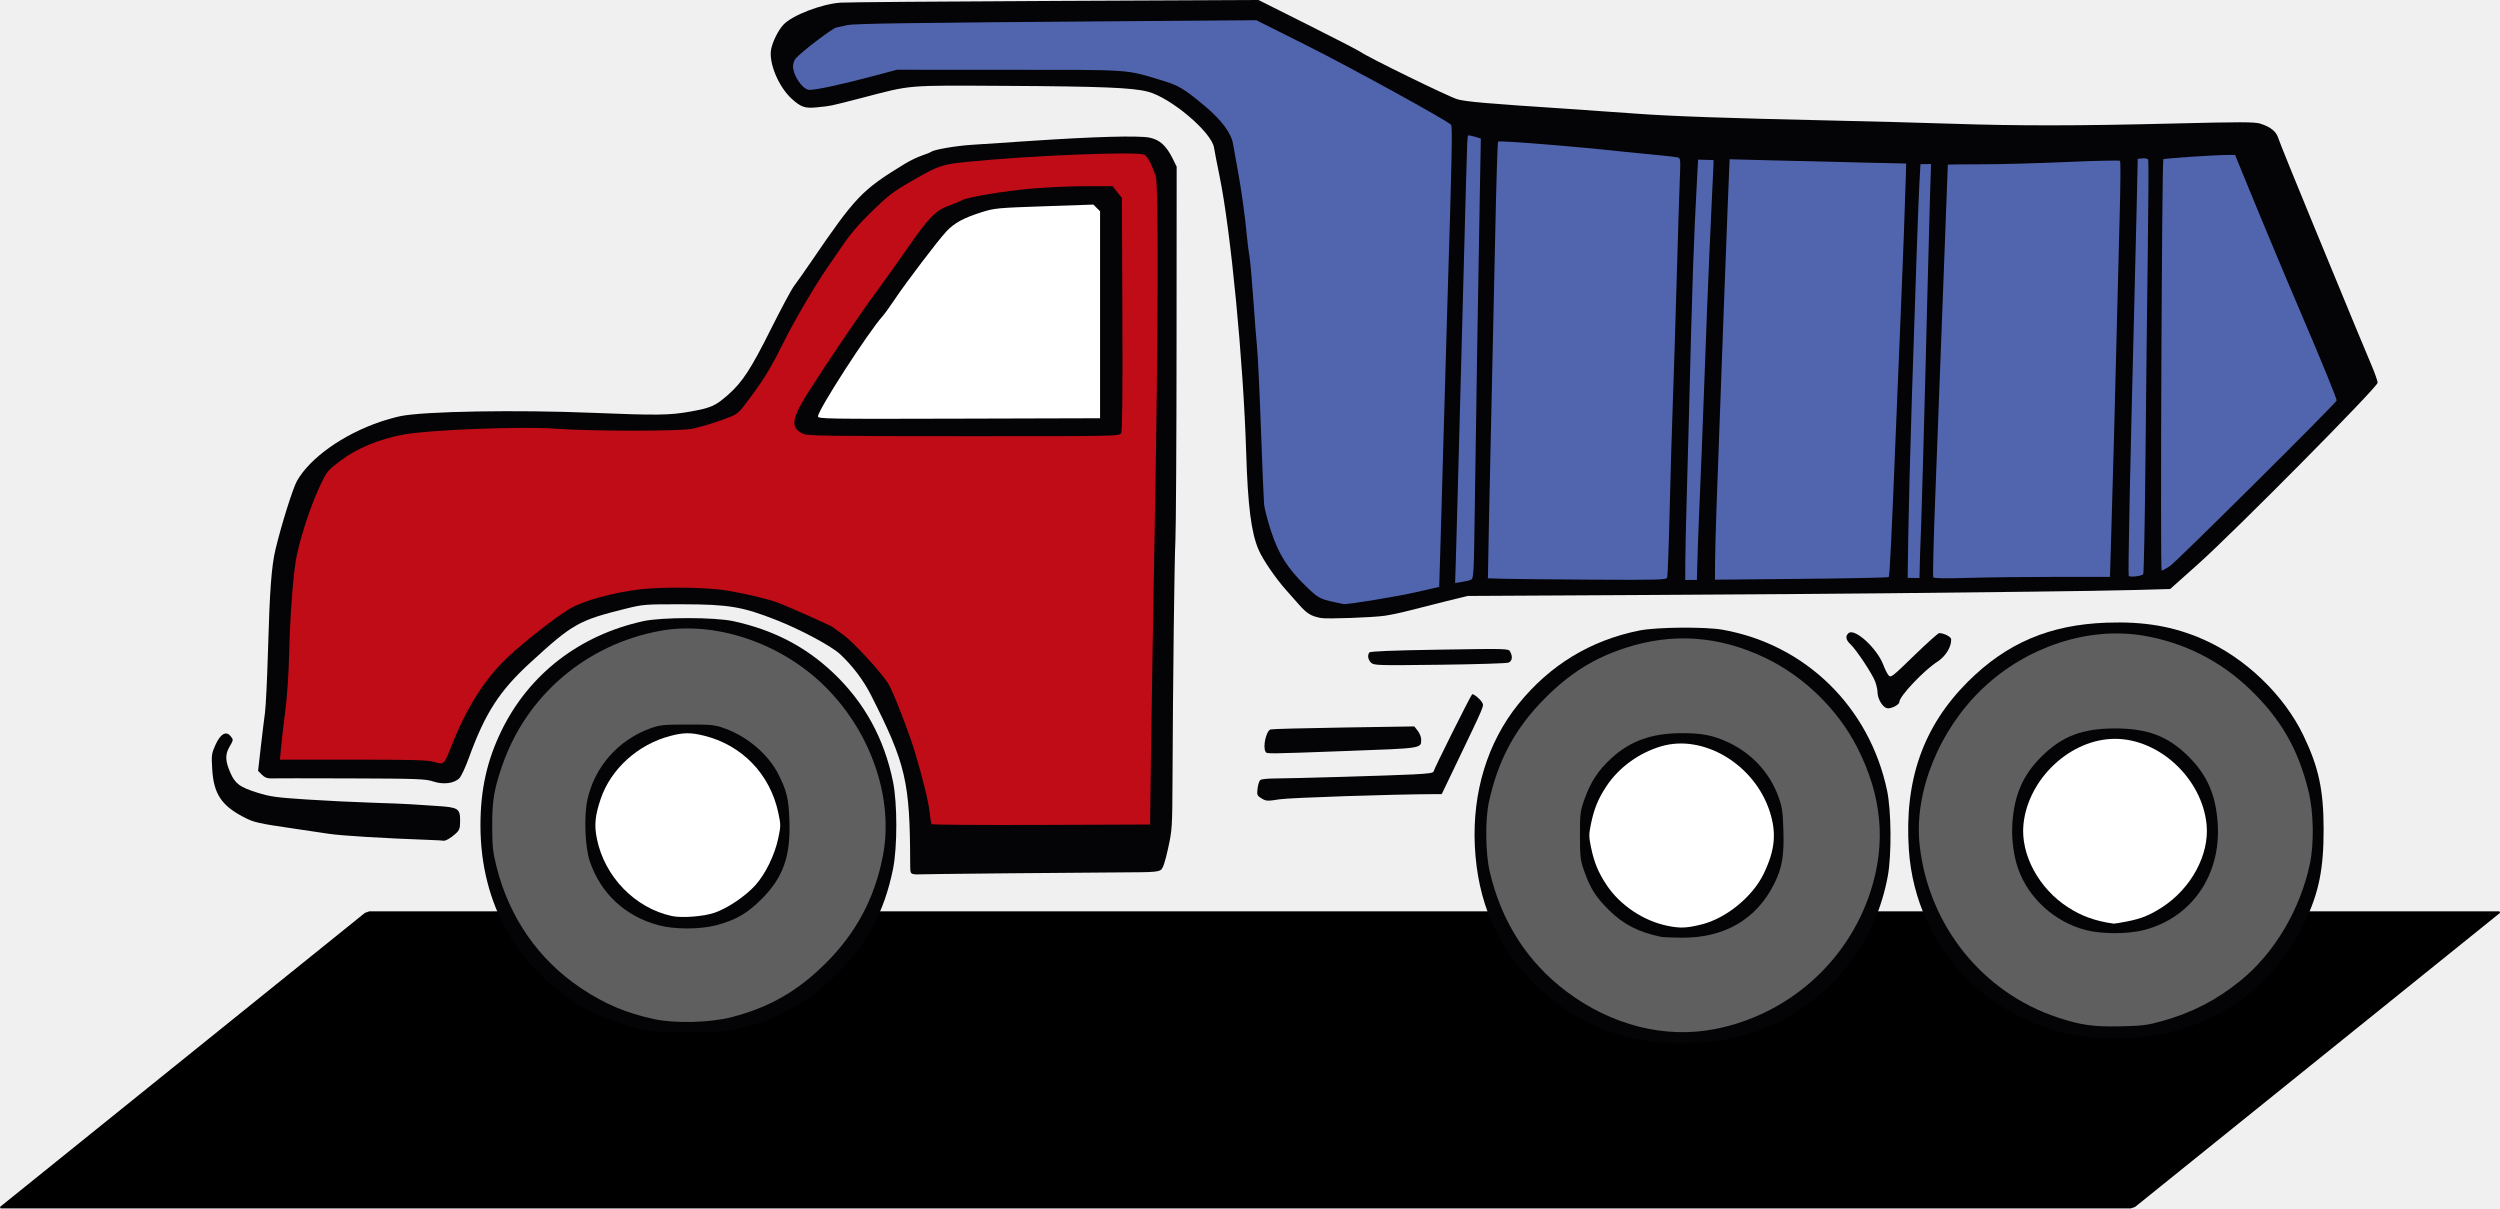
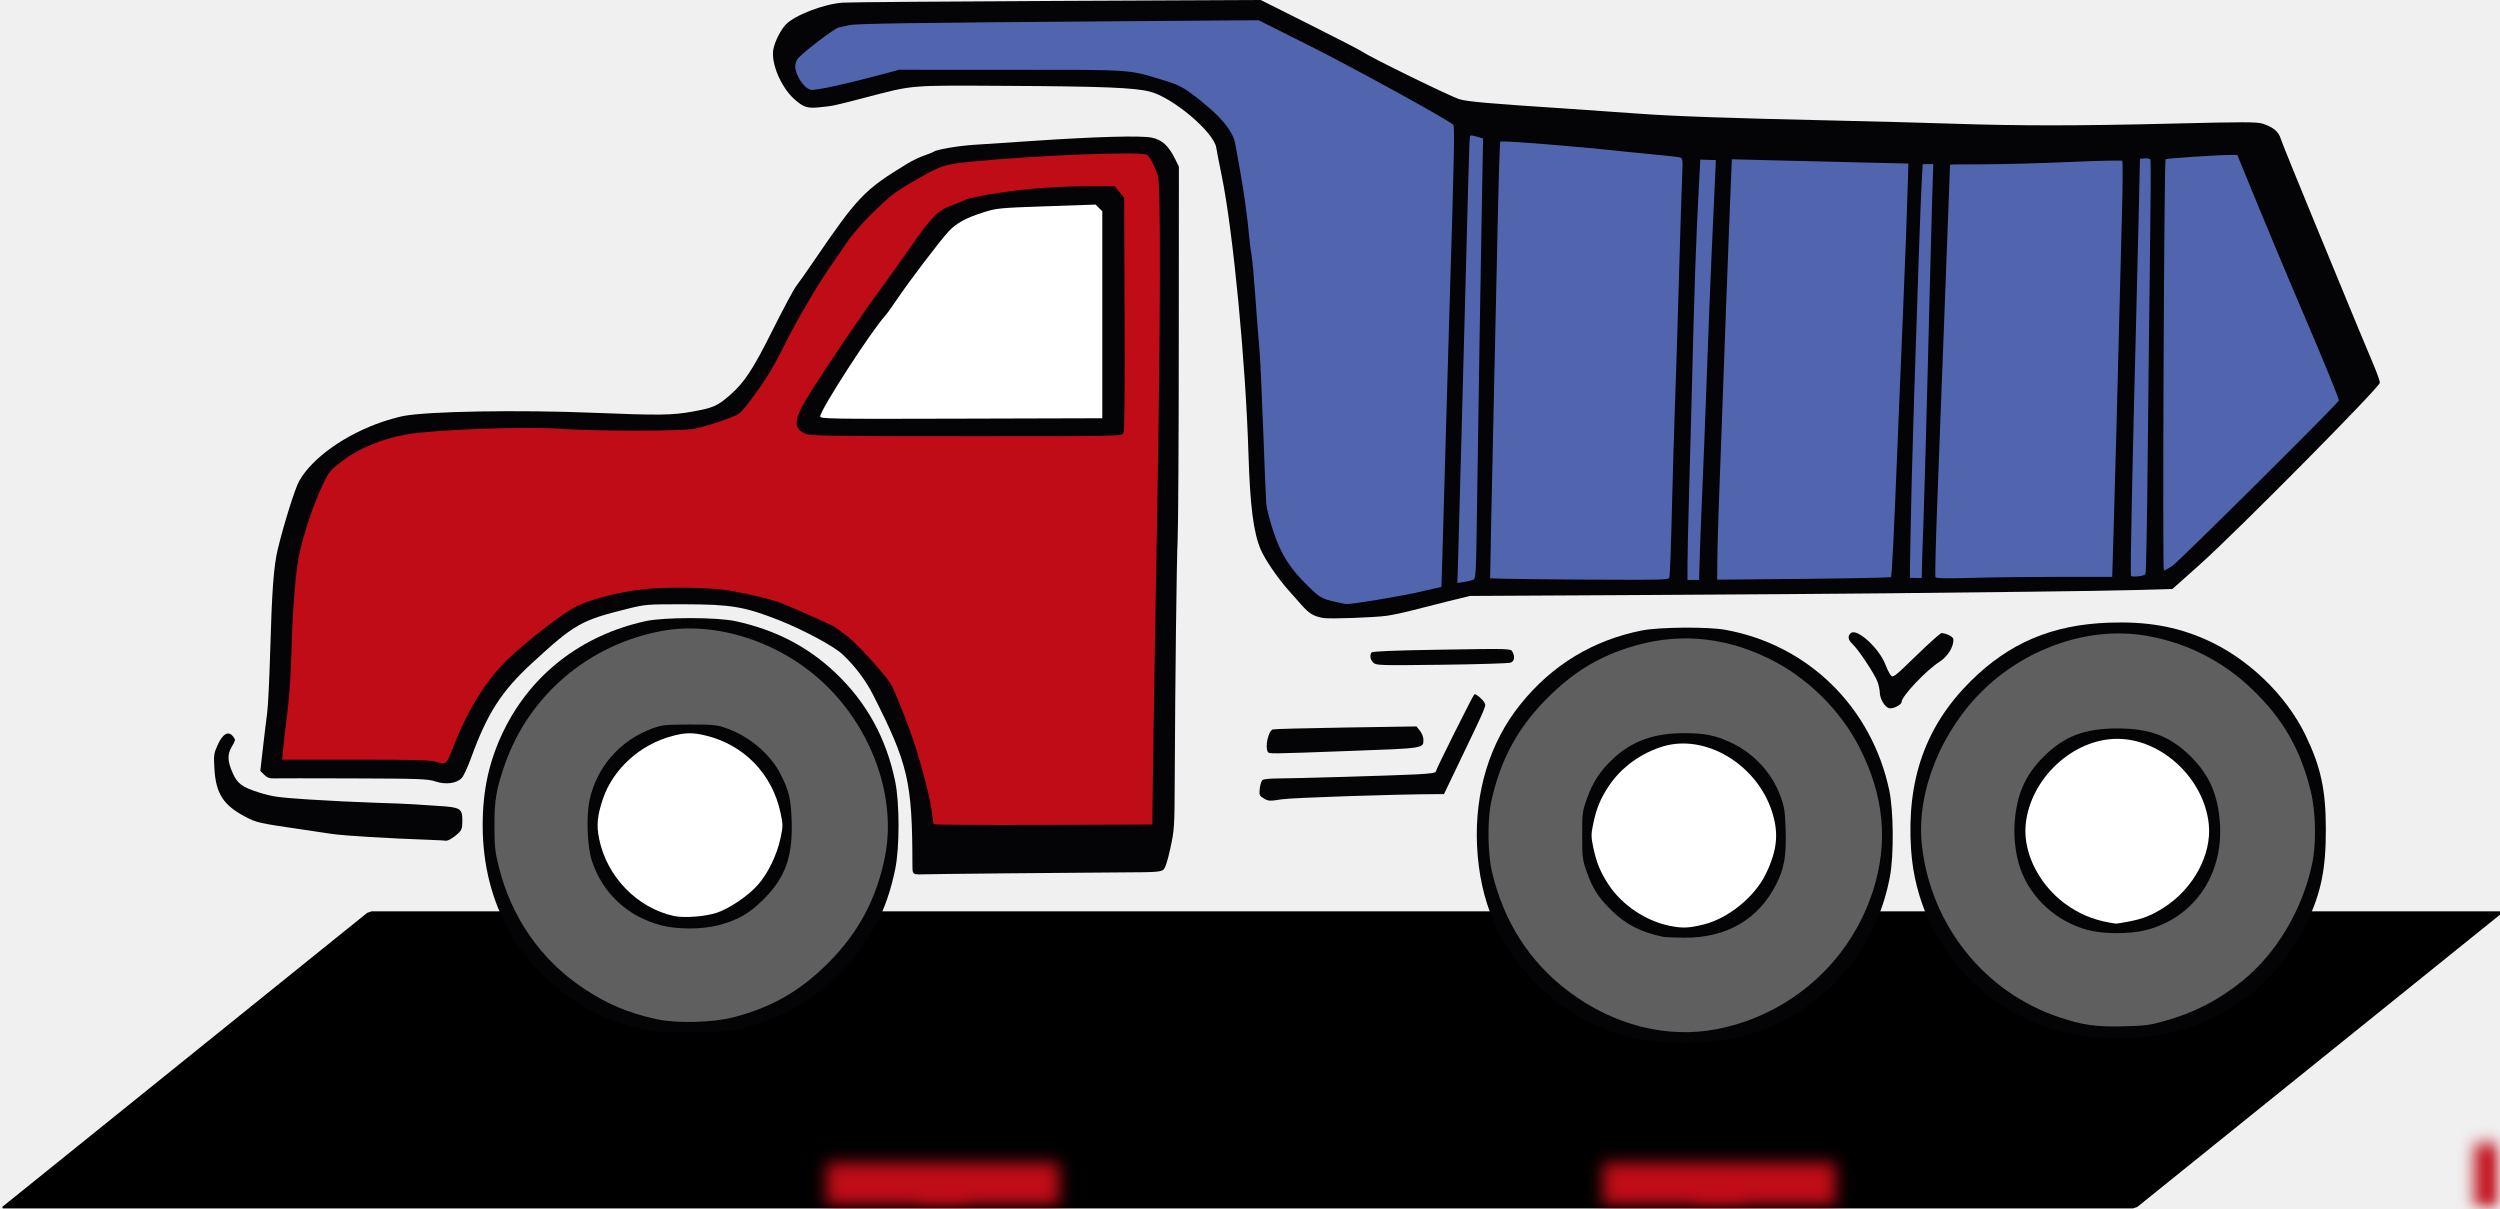
- <svg xmlns="http://www.w3.org/2000/svg" width="255.96" height="123.73" version="1.1" viewBox="0 0 255.96 123.73">
-   <g transform="translate(-26.33 -30.962)">
-     <rect transform="matrix(1 0 -.77867 .62743 0 0)" x="218.36" y="198.31" width="218.1" height="47.978" stroke="#000" stroke-linejoin="bevel" stroke-width=".5" />
-     <g stroke-width=".16">
-       <path d="m196.45 137.7c-5.028-0.396-9.444-2.428-13.023-5.995-3.832-3.819-5.827-8.444-6.098-14.139-0.261-5.494 1.303-10.596 4.444-14.499 3.235-4.019 7.417-6.561 12.435-7.556 1.757-0.349 6.732-0.39 8.509-0.071 8.493 1.524 15.017 7.911 16.821 16.466 0.434 2.058 0.471 6.604 0.072 8.754-1.183 6.38-4.972 11.577-10.733 14.723-3.334 1.821-7.903 2.672-12.427 2.317z" fill="#040305" />
-       <path d="m201.92 136.32c7.47-1.467 13.559-6.843 15.911-14.047 1.632-5.001 1.187-9.832-1.365-14.813-1.984-3.872-5.435-7.234-9.366-9.125-4.745-2.282-9.502-2.622-14.389-1.027-3.176 1.037-5.628 2.57-8.161 5.102-3.059 3.058-4.824 6.311-5.776 10.65-0.397 1.806-0.359 5.269 0.077 7.138 1.193 5.11 3.846 9.257 7.85 12.271 4.611 3.471 10.092 4.858 15.22 3.851z" fill="#5f5f5f" />
-       <path d="m196.4 126.88c-2.344-0.488-3.854-1.268-5.372-2.774-1.334-1.323-1.882-2.196-2.514-4.002-0.381-1.088-0.42-1.424-0.422-3.6-2e-3 -2.267 0.025-2.476 0.483-3.767 0.611-1.723 1.409-2.929 2.751-4.159 1.924-1.763 4.123-2.546 7.165-2.551 2.118-4e-3 3.237 0.217 4.789 0.943 2.433 1.138 4.27 3.14 5.153 5.618 0.365 1.024 0.436 1.52 0.491 3.436 0.075 2.569-0.138 3.801-0.936 5.408-1.812 3.652-5.118 5.579-9.494 5.533-0.976-0.01-1.918-0.049-2.094-0.085z" fill="#040305" />
-       <path d="m200.54 125.61c2.506-0.615 5.232-2.837 6.363-5.187 1.168-2.426 1.335-4.18 0.612-6.4-1.567-4.808-6.794-7.935-11.115-6.649-2.279 0.678-4.318 2.161-5.58 4.059-0.857 1.289-1.274 2.301-1.602 3.887-0.219 1.06-0.22 1.304 0 2.365 0.328 1.586 0.745 2.6 1.603 3.89 1.388 2.088 3.815 3.702 6.3 4.19 1.268 0.249 1.895 0.221 3.42-0.154z" fill="#fff" />
-       <path d="m240.74 137.2c-10.278-0.849-18.277-8.954-18.972-19.226-0.482-7.127 1.462-12.655 6.062-17.235 3.964-3.947 8.361-5.815 14.172-6.025 3.87-0.139 6.863 0.377 9.894 1.706 4.312 1.891 8.273 5.688 10.268 9.843 1.564 3.256 2.061 5.567 2.067 9.6 6e-3 4.06-0.478 6.457-1.919 9.504-3.876 8.196-11.954 12.627-21.572 11.832z" fill="#040305" />
-       <path d="m247.68 135.51c3.101-0.873 5.555-2.137 8.025-4.133 3.453-2.79 6.107-7.237 7.109-11.911 0.46-2.146 0.4-5.366-0.141-7.552-1.053-4.258-2.801-7.302-5.935-10.333-3.044-2.945-6.798-4.842-10.967-5.542-5.614-0.942-11.922 1.125-16.417 5.379-4.497 4.257-7.078 10.655-6.482 16.075 0.9 8.199 6.427 15.1 14.132 17.644 2.365 0.781 3.7 0.969 6.436 0.905 2.241-0.052 2.769-0.118 4.24-0.532z" fill="#5f5f5f" />
-       <path d="m239.87 126.18c-3.189-0.835-5.85-3.251-6.913-6.273-0.468-1.332-0.692-3.074-0.594-4.613 0.187-2.934 1.073-4.974 2.984-6.871 2.101-2.086 4.176-2.88 7.529-2.88s5.427 0.794 7.529 2.88c1.91 1.897 2.796 3.937 2.984 6.871 0.338 5.291-2.688 9.645-7.57 10.894-1.649 0.422-4.323 0.418-5.948-7e-3z" fill="#040305" />
-       <path d="m244.02 125.32c1.513-0.29 2.37-0.631 3.654-1.456 3.005-1.929 4.886-5.425 4.574-8.502-0.474-4.687-4.829-8.755-9.374-8.755s-8.9 4.067-9.374 8.755c-0.311 3.078 1.569 6.573 4.574 8.502 1.419 0.911 2.786 1.399 4.666 1.666 0.058 8e-3 0.634-0.086 1.28-0.21z" fill="#fff" />
-       <path d="m93.598 136.64c-2.49-0.333-5.393-1.298-7.461-2.482-6.796-3.888-10.617-10.615-10.617-18.692 0-3.632 0.668-6.643 2.151-9.688 2.82-5.792 7.99-9.786 14.524-11.22 1.907-0.418 7.313-0.415 9.235 0.006 4.079 0.893 7.363 2.594 10.206 5.285 3.189 3.018 5.222 6.719 6.124 11.145 0.451 2.215 0.451 6.728 0 8.943-0.892 4.379-2.63 7.627-5.747 10.744-2.917 2.917-5.838 4.554-10.015 5.612-1.034 0.262-1.909 0.334-4.56 0.372-1.804 0.026-3.532 0.015-3.84-0.027z" fill="#040305" />
-       <path d="m101.29 135.09c3.886-1.027 6.72-2.659 9.601-5.53 3.11-3.098 5.011-6.679 5.838-10.996 1.147-5.989-1.325-12.96-6.25-17.622-4.52-4.279-11.064-6.403-16.588-5.386-7.508 1.383-13.61 6.564-16.102 13.674-0.871 2.485-1.075 3.693-1.067 6.32 0.007 2.062 0.069 2.647 0.444 4.151 1.293 5.19 4.31 9.531 8.635 12.424 2.448 1.637 4.609 2.552 7.528 3.185 2.112 0.458 5.779 0.357 7.96-0.219z" fill="#5f5f5f" />
-       <path d="m93.793 125.7c-3.424-0.897-5.961-3.247-7.077-6.557-0.483-1.431-0.611-4.551-0.256-6.24 0.716-3.409 3.164-6.191 6.498-7.384 0.933-0.334 1.32-0.372 3.76-0.374 2.54-2e-3 2.796 0.026 3.868 0.418 2.31 0.845 4.415 2.652 5.437 4.67 0.853 1.684 1.046 2.484 1.128 4.671 0.139 3.747-0.627 5.903-2.901 8.163-1.458 1.449-2.654 2.126-4.662 2.64-1.644 0.421-4.177 0.418-5.794-6e-3z" fill="#040305" />
-       <path d="m99.495 124.41c1.338-0.459 3.17-1.699 4.188-2.835 1.028-1.148 1.969-3.082 2.33-4.793 0.265-1.257 0.265-1.383-3e-3 -2.63-0.848-3.948-3.729-6.924-7.623-7.874-1.355-0.331-2.077-0.323-3.445 0.036-3.303 0.867-6.081 3.387-7.114 6.454-0.579 1.718-0.669 2.683-0.382 4.088 0.791 3.877 3.897 7.073 7.671 7.893 1.021 0.222 3.243 0.05 4.377-0.339z" fill="#fff" />
-       <path d="m119.88 120.46c-0.324-0.052-0.36-0.149-0.361-0.967-0.013-8.499-0.431-10.303-4.026-17.389-0.769-1.517-1.895-3.001-3.172-4.184-0.893-0.826-4.044-2.509-6.523-3.484-3.478-1.367-4.867-1.598-9.637-1.606-3.786-0.006-3.983 9e-3 -5.76 0.45-4.827 1.198-5.434 1.541-9.767 5.516-3.184 2.92-4.63 5.163-6.31 9.787-0.336 0.924-0.762 1.841-0.948 2.038-0.523 0.554-1.654 0.701-2.693 0.35-0.771-0.26-1.595-0.291-8.448-0.313-4.176-0.014-7.84-0.015-8.142-2e-3 -0.391 0.017-0.662-0.09-0.944-0.372l-0.395-0.395 0.27-2.372c0.148-1.305 0.344-2.912 0.434-3.572 0.09-0.66 0.23-3.54 0.311-6.4 0.173-6.138 0.358-8.623 0.769-10.339 0.607-2.53 1.77-6.24 2.193-6.995 1.321-2.355 4.741-4.784 8.551-6.071 0.66-0.223 1.596-0.483 2.08-0.579 2.503-0.493 11.857-0.652 19.6-0.334 6.582 0.27 7.937 0.254 10.025-0.122 2.14-0.385 2.577-0.578 3.863-1.703 1.477-1.292 2.358-2.64 4.409-6.745 1.054-2.109 2.12-4.097 2.37-4.417 0.249-0.321 1.029-1.428 1.733-2.46 4.562-6.691 5.212-7.372 9.6-10.044 0.528-0.322 1.32-0.704 1.76-0.85 0.44-0.146 0.872-0.321 0.96-0.389 0.284-0.218 2.518-0.604 4.08-0.704 0.836-0.054 3.572-0.235 6.08-0.404 6.566-0.44 11.083-0.564 12.192-0.334 1.042 0.216 1.716 0.834 2.377 2.177l0.39 0.793-0.011 18.08c-6e-3 9.944-0.058 19.016-0.117 20.16-0.104 2.037-0.253 14.314-0.297 24.48-0.021 4.925-0.038 5.195-0.453 7.084-0.306 1.391-0.52 2.031-0.737 2.195-0.223 0.169-0.801 0.234-2.146 0.241-6.622 0.035-22.508 0.189-22.64 0.218-0.088 0.02-0.322 0.01-0.52-0.022z" fill="#040305" />
-       <path d="m144.18 107.62c0.057-4.268 0.227-14.564 0.377-22.88 0.361-19.904 0.402-34.879 0.099-35.76-0.432-1.256-0.829-1.994-1.171-2.177-0.679-0.363-11.812 0.084-18.108 0.728-2.642 0.27-2.925 0.367-5.62 1.919-2.065 1.189-2.394 1.443-4.367 3.356-0.993 0.963-2.034 2.172-2.622 3.046-0.536 0.797-1.282 1.881-1.657 2.409-1.122 1.58-3.416 5.471-4.421 7.499-1.334 2.691-2.082 3.94-3.52 5.877-1.223 1.648-1.289 1.707-2.336 2.106-1.231 0.469-2.293 0.799-3.557 1.105-1.134 0.275-10.316 0.277-14.08 0.004-3.473-0.252-12.897 0.111-15.547 0.6-2.486 0.459-4.776 1.407-6.452 2.671-1.306 0.985-1.398 1.096-2.067 2.505-0.914 1.923-1.882 4.79-2.397 7.105-0.355 1.592-0.704 6.027-0.798 10.129-0.046 2.029-0.21 4.457-0.399 5.92-0.176 1.364-0.371 3.037-0.432 3.718l-0.112 1.238 7.511-1e-4c6.182-9e-5 7.651 0.042 8.3 0.237 0.982 0.296 0.995 0.284 1.732-1.594 1.558-3.974 3.478-6.996 5.837-9.184 1.769-1.642 4.788-4.001 6.252-4.886 1.399-0.846 4.527-1.704 7.373-2.023 2.41-0.27 7-0.187 8.926 0.161 2.296 0.415 4.18 0.878 5.22 1.282 1.116 0.434 5.278 2.295 5.438 2.431 0.097 0.083 0.617 0.465 1.155 0.85 0.984 0.704 3.802 3.776 4.558 4.968 0.448 0.707 2.146 5.077 2.704 6.96 0.859 2.897 1.388 5.069 1.519 6.24 0.064 0.572 0.149 1.095 0.189 1.161 0.04 0.067 5.089 0.103 11.222 0.08l11.15-0.041z" fill="#c00c17" />
-       <path d="m108.51 75.357c-1.292-0.637-1.147-1.539 0.713-4.453 2.031-3.182 5.275-7.963 6.731-9.92 0.683-0.919 2.177-3.013 3.319-4.655 2.237-3.216 2.847-3.826 4.379-4.38 0.497-0.18 1.036-0.402 1.197-0.495 0.542-0.312 4.327-0.94 7.14-1.186 1.536-0.134 4.02-0.244 5.52-0.244l2.727 1e-5 0.48 0.6 0.48 0.6 0.047 11.878c0.033 8.265-6e-3 11.976-0.126 12.2-0.171 0.319-0.301 0.322-16.127 0.318-14.391-0.003-16.006-0.029-16.481-0.263z" fill="#040305" />
-       <path d="m138.96 63.189v-10.596l-0.685-0.685-5.03 0.172c-4.742 0.162-5.107 0.196-6.378 0.597-1.871 0.59-2.827 1.108-3.634 1.969-0.856 0.914-4.153 5.251-5.304 6.979-0.469 0.704-1.015 1.46-1.212 1.68-1.494 1.664-6.637 9.633-6.637 10.284 0 0.261 0.831 0.275 14.44 0.236l14.44-0.041z" fill="#fff" />
+ <svg xmlns="http://www.w3.org/2000/svg" width="255.96" height="123.73" version="1.1" viewBox="0 0 255.96 123.73" id="svg887">
+   <defs id="defs891">
+     <filter style="color-interpolation-filters:sRGB" id="filter2104" x="-0.007" width="1.013" y="-0.066" height="1.132">
+       <feGaussianBlur stdDeviation="0.837" id="feGaussianBlur2106" />
+     </filter>
+   </defs>
+   <g transform="translate(-26.1018,-30.962)" id="g885">
+     <rect transform="matrix(1,0,-0.77867,0.62743,0,0)" x="218.36" y="198.31" width="218.1" height="47.978" id="rect815" style="stroke:#000000;stroke-width:0.5;stroke-linejoin:bevel" />
+     <path style="fill:#040305;stroke-width:0.16" id="path817" d="m 196.45,137.7 c -5.028,-0.396 -9.444,-2.428 -13.023,-5.995 -3.832,-3.819 -5.827,-8.444 -6.098,-14.139 -0.261,-5.494 1.303,-10.596 4.444,-14.499 3.235,-4.019 7.417,-6.561 12.435,-7.556 1.757,-0.349 6.732,-0.39 8.509,-0.071 8.493,1.524 15.017,7.911 16.821,16.466 0.434,2.058 0.471,6.604 0.072,8.754 -1.183,6.38 -4.972,11.577 -10.733,14.723 -3.334,1.821 -7.903,2.672 -12.427,2.317 z" />
+     <path style="fill:#5f5f5f;stroke-width:0.16" id="path819" d="m 201.92,136.32 c 7.47,-1.467 13.559,-6.843 15.911,-14.047 1.632,-5.001 1.187,-9.832 -1.365,-14.813 -1.984,-3.872 -5.435,-7.234 -9.366,-9.125 -4.745,-2.282 -9.502,-2.622 -14.389,-1.027 -3.176,1.037 -5.628,2.57 -8.161,5.102 -3.059,3.058 -4.824,6.311 -5.776,10.65 -0.397,1.806 -0.359,5.269 0.077,7.138 1.193,5.11 3.846,9.257 7.85,12.271 4.611,3.471 10.092,4.858 15.22,3.851 z" />
+     <path style="fill:#040305;stroke-width:0.16" id="path821" d="m 196.4,126.88 c -2.344,-0.488 -3.854,-1.268 -5.372,-2.774 -1.334,-1.323 -1.882,-2.196 -2.514,-4.002 -0.381,-1.088 -0.42,-1.424 -0.422,-3.6 -0.002,-2.267 0.025,-2.476 0.483,-3.767 0.611,-1.723 1.409,-2.929 2.751,-4.159 1.924,-1.763 4.123,-2.546 7.165,-2.551 2.118,-0.004 3.237,0.217 4.789,0.943 2.433,1.138 4.27,3.14 5.153,5.618 0.365,1.024 0.436,1.52 0.491,3.436 0.075,2.569 -0.138,3.801 -0.936,5.408 -1.812,3.652 -5.118,5.579 -9.494,5.533 -0.976,-0.01 -1.918,-0.049 -2.094,-0.085 z" />
+     <path style="fill:#ffffff;stroke-width:0.16" id="path823" d="m 200.54,125.61 c 2.506,-0.615 5.232,-2.837 6.363,-5.187 1.168,-2.426 1.335,-4.18 0.612,-6.4 -1.567,-4.808 -6.794,-7.935 -11.115,-6.649 -2.279,0.678 -4.318,2.161 -5.58,4.059 -0.857,1.289 -1.274,2.301 -1.602,3.887 -0.219,1.06 -0.22,1.304 0,2.365 0.328,1.586 0.745,2.6 1.603,3.89 1.388,2.088 3.815,3.702 6.3,4.19 1.268,0.249 1.895,0.221 3.42,-0.154 z" />
+     <path style="fill:#040305;stroke-width:0.16" id="path825" d="m 240.74,137.2 c -10.278,-0.849 -18.277,-8.954 -18.972,-19.226 -0.482,-7.127 1.462,-12.655 6.062,-17.235 3.964,-3.947 8.361,-5.815 14.172,-6.025 3.87,-0.139 6.863,0.377 9.894,1.706 4.312,1.891 8.273,5.688 10.268,9.843 1.564,3.256 2.061,5.567 2.067,9.6 0.006,4.06 -0.478,6.457 -1.919,9.504 -3.876,8.196 -11.954,12.627 -21.572,11.832 z" />
+     <path style="fill:#5f5f5f;stroke-width:0.16" id="path827" d="m 247.68,135.51 c 3.101,-0.873 5.555,-2.137 8.025,-4.133 3.453,-2.79 6.107,-7.237 7.109,-11.911 0.46,-2.146 0.4,-5.366 -0.141,-7.552 -1.053,-4.258 -2.801,-7.302 -5.935,-10.333 -3.044,-2.945 -6.798,-4.842 -10.967,-5.542 -5.614,-0.942 -11.922,1.125 -16.417,5.379 -4.497,4.257 -7.078,10.655 -6.482,16.075 0.9,8.199 6.427,15.1 14.132,17.644 2.365,0.781 3.7,0.969 6.436,0.905 2.241,-0.052 2.769,-0.118 4.24,-0.532 z" />
+     <path style="fill:#040305;stroke-width:0.16" id="path829" d="m 239.87,126.18 c -3.189,-0.835 -5.85,-3.251 -6.913,-6.273 -0.468,-1.332 -0.692,-3.074 -0.594,-4.613 0.187,-2.934 1.073,-4.974 2.984,-6.871 2.101,-2.086 4.176,-2.88 7.529,-2.88 3.353,0 5.427,0.794 7.529,2.88 1.91,1.897 2.796,3.937 2.984,6.871 0.338,5.291 -2.688,9.645 -7.57,10.894 -1.649,0.422 -4.323,0.418 -5.948,-0.007 z" />
+     <path style="fill:#ffffff;stroke-width:0.16" id="path831" d="m 244.02,125.32 c 1.513,-0.29 2.37,-0.631 3.654,-1.456 3.005,-1.929 4.886,-5.425 4.574,-8.502 -0.474,-4.687 -4.829,-8.755 -9.374,-8.755 -4.545,0 -8.9,4.067 -9.374,8.755 -0.311,3.078 1.569,6.573 4.574,8.502 1.419,0.911 2.786,1.399 4.666,1.666 0.058,0.008 0.634,-0.086 1.28,-0.21 z" />
+     <path style="fill:#040305;stroke-width:0.16" id="path833" d="m 93.598,136.64 c -2.49,-0.333 -5.393,-1.298 -7.461,-2.482 -6.796,-3.888 -10.617,-10.615 -10.617,-18.692 0,-3.632 0.668,-6.643 2.151,-9.688 2.82,-5.792 7.99,-9.786 14.524,-11.22 1.907,-0.418 7.313,-0.415 9.235,0.006 4.079,0.893 7.363,2.594 10.206,5.285 3.189,3.018 5.222,6.719 6.124,11.145 0.451,2.215 0.451,6.728 0,8.943 -0.892,4.379 -2.63,7.627 -5.747,10.744 -2.917,2.917 -5.838,4.554 -10.015,5.612 -1.034,0.262 -1.909,0.334 -4.56,0.372 -1.804,0.026 -3.532,0.015 -3.84,-0.027 z" />
+     <path style="fill:#5f5f5f;stroke-width:0.16" id="path835" d="m 101.29,135.09 c 3.886,-1.027 6.72,-2.659 9.601,-5.53 3.11,-3.098 5.011,-6.679 5.838,-10.996 1.147,-5.989 -1.325,-12.96 -6.25,-17.622 -4.52,-4.279 -11.064,-6.403 -16.588,-5.386 -7.508,1.383 -13.61,6.564 -16.102,13.674 -0.871,2.485 -1.075,3.693 -1.067,6.32 0.007,2.062 0.069,2.647 0.444,4.151 1.293,5.19 4.31,9.531 8.635,12.424 2.448,1.637 4.609,2.552 7.528,3.185 2.112,0.458 5.779,0.357 7.96,-0.219 z" />
+     <path style="fill:#040305;stroke-width:0.16" id="path837" d="m 93.793,125.7 c -3.424,-0.897 -5.961,-3.247 -7.077,-6.557 -0.483,-1.431 -0.611,-4.551 -0.256,-6.24 0.716,-3.409 3.164,-6.191 6.498,-7.384 0.933,-0.334 1.32,-0.372 3.76,-0.374 2.54,-0.002 2.796,0.026 3.868,0.418 2.31,0.845 4.415,2.652 5.437,4.67 0.853,1.684 1.046,2.484 1.128,4.671 0.139,3.747 -0.627,5.903 -2.901,8.163 -1.458,1.449 -2.654,2.126 -4.662,2.64 -1.644,0.421 -4.177,0.418 -5.794,-0.006 z" />
+     <path style="fill:#ffffff;stroke-width:0.16" id="path839" d="m 99.495,124.41 c 1.338,-0.459 3.17,-1.699 4.188,-2.835 1.028,-1.148 1.969,-3.082 2.33,-4.793 0.265,-1.257 0.265,-1.383 -0.003,-2.63 -0.848,-3.948 -3.729,-6.924 -7.623,-7.874 -1.355,-0.331 -2.077,-0.323 -3.445,0.036 -3.303,0.867 -6.081,3.387 -7.114,6.454 -0.579,1.718 -0.669,2.683 -0.382,4.088 0.791,3.877 3.897,7.073 7.671,7.893 1.021,0.222 3.243,0.05 4.377,-0.339 z" />
+     <path style="fill:#040305;stroke-width:0.16" id="path841" d="m 119.88,120.46 c -0.324,-0.052 -0.36,-0.149 -0.361,-0.967 -0.013,-8.499 -0.431,-10.303 -4.026,-17.389 -0.769,-1.517 -1.895,-3.001 -3.172,-4.184 -0.893,-0.826 -4.044,-2.509 -6.523,-3.484 -3.478,-1.367 -4.867,-1.598 -9.637,-1.606 -3.786,-0.006 -3.983,0.009 -5.76,0.45 -4.827,1.198 -5.434,1.541 -9.767,5.516 -3.184,2.92 -4.63,5.163 -6.31,9.787 -0.336,0.924 -0.762,1.841 -0.948,2.038 -0.523,0.554 -1.654,0.701 -2.693,0.35 -0.771,-0.26 -1.595,-0.291 -8.448,-0.313 -4.176,-0.014 -7.84,-0.015 -8.142,-0.002 -0.391,0.017 -0.662,-0.09 -0.944,-0.372 l -0.395,-0.395 0.27,-2.372 c 0.148,-1.305 0.344,-2.912 0.434,-3.572 0.09,-0.66 0.23,-3.54 0.311,-6.4 0.173,-6.138 0.358,-8.623 0.769,-10.339 0.607,-2.53 1.77,-6.24 2.193,-6.995 1.321,-2.355 4.741,-4.784 8.551,-6.071 0.66,-0.223 1.596,-0.483 2.08,-0.579 2.503,-0.493 11.857,-0.652 19.6,-0.334 6.582,0.27 7.937,0.254 10.025,-0.122 2.14,-0.385 2.577,-0.578 3.863,-1.703 1.477,-1.292 2.358,-2.64 4.409,-6.745 1.054,-2.109 2.12,-4.097 2.37,-4.417 0.249,-0.321 1.029,-1.428 1.733,-2.46 4.562,-6.691 5.212,-7.372 9.6,-10.044 0.528,-0.322 1.32,-0.704 1.76,-0.85 0.44,-0.146 0.872,-0.321 0.96,-0.389 0.284,-0.218 2.518,-0.604 4.08,-0.704 0.836,-0.054 3.572,-0.235 6.08,-0.404 6.566,-0.44 11.083,-0.564 12.192,-0.334 1.042,0.216 1.716,0.834 2.377,2.177 l 0.39,0.793 -0.011,18.08 c -0.006,9.944 -0.058,19.016 -0.117,20.16 -0.104,2.037 -0.253,14.314 -0.297,24.48 -0.021,4.925 -0.038,5.195 -0.453,7.084 -0.306,1.391 -0.52,2.031 -0.737,2.195 -0.223,0.169 -0.801,0.234 -2.146,0.241 -6.622,0.035 -22.508,0.189 -22.64,0.218 -0.088,0.02 -0.322,0.01 -0.52,-0.022 z" />
+     <path style="fill:#c00c17;stroke-width:0.16" id="path843" d="m 144.18,107.62 c 0.057,-4.268 0.227,-14.564 0.377,-22.88 0.361,-19.904 0.402,-34.879 0.099,-35.76 -0.432,-1.256 -0.829,-1.994 -1.171,-2.177 -0.679,-0.363 -11.812,0.084 -18.108,0.728 -2.642,0.27 -2.925,0.367 -5.62,1.919 -2.065,1.189 -2.394,1.443 -4.367,3.356 -0.993,0.963 -2.034,2.172 -2.622,3.046 -0.536,0.797 -1.282,1.881 -1.657,2.409 -1.122,1.58 -3.416,5.471 -4.421,7.499 -1.334,2.691 -2.082,3.94 -3.52,5.877 -1.223,1.648 -1.289,1.707 -2.336,2.106 -1.231,0.469 -2.293,0.799 -3.557,1.105 -1.134,0.275 -10.316,0.277 -14.08,0.004 -3.473,-0.252 -12.897,0.111 -15.547,0.6 -2.486,0.459 -4.776,1.407 -6.452,2.671 -1.306,0.985 -1.398,1.096 -2.067,2.505 -0.914,1.923 -1.882,4.79 -2.397,7.105 -0.355,1.592 -0.704,6.027 -0.798,10.129 -0.046,2.029 -0.21,4.457 -0.399,5.92 -0.176,1.364 -0.371,3.037 -0.432,3.718 l -0.112,1.238 7.511,-1e-4 c 6.182,-9e-5 7.651,0.042 8.3,0.237 0.982,0.296 0.995,0.284 1.732,-1.594 1.558,-3.974 3.478,-6.996 5.837,-9.184 1.769,-1.642 4.788,-4.001 6.252,-4.886 1.399,-0.846 4.527,-1.704 7.373,-2.023 2.41,-0.27 7,-0.187 8.926,0.161 2.296,0.415 4.18,0.878 5.22,1.282 1.116,0.434 5.278,2.295 5.438,2.431 0.097,0.083 0.617,0.465 1.155,0.85 0.984,0.704 3.802,3.776 4.558,4.968 0.448,0.707 2.146,5.077 2.704,6.96 0.859,2.897 1.388,5.069 1.519,6.24 0.064,0.572 0.149,1.095 0.189,1.161 0.04,0.067 5.089,0.103 11.222,0.08 l 11.15,-0.041 z" />
+     <path style="fill:#040305;stroke-width:0.16" id="path845" d="m 108.51,75.357 c -1.292,-0.637 -1.147,-1.539 0.713,-4.453 2.031,-3.182 5.275,-7.963 6.731,-9.92 0.683,-0.919 2.177,-3.013 3.319,-4.655 2.237,-3.216 2.847,-3.826 4.379,-4.38 0.497,-0.18 1.036,-0.402 1.197,-0.495 0.542,-0.312 4.327,-0.94 7.14,-1.186 1.536,-0.134 4.02,-0.244 5.52,-0.244 l 2.727,1e-5 0.48,0.6 0.48,0.6 0.047,11.878 c 0.033,8.265 -0.006,11.976 -0.126,12.2 -0.171,0.319 -0.301,0.322 -16.127,0.318 -14.391,-0.003 -16.006,-0.029 -16.481,-0.263 z" />
+     <path style="fill:#ffffff;stroke-width:0.16" id="path847" d="M 138.96,63.189 V 52.593 l -0.685,-0.685 -5.03,0.172 c -4.742,0.162 -5.107,0.196 -6.378,0.597 -1.871,0.59 -2.827,1.108 -3.634,1.969 -0.856,0.914 -4.153,5.251 -5.304,6.979 -0.469,0.704 -1.015,1.46 -1.212,1.68 -1.494,1.664 -6.637,9.633 -6.637,10.284 0,0.261 0.831,0.275 14.44,0.236 l 14.44,-0.041 z" />
+     <g id="g863" style="fill:#040305;stroke-width:0.16">
+       <path d="m 70.398,116.96 c -4.755,-0.17 -9.086,-0.433 -10.386,-0.629 -0.844,-0.128 -2.254,-0.338 -3.134,-0.466 -4.274,-0.625 -4.525,-0.682 -5.661,-1.279 -2.215,-1.164 -2.999,-2.359 -3.155,-4.811 -0.094,-1.476 -0.073,-1.653 0.308,-2.507 0.519,-1.165 1.102,-1.512 1.569,-0.934 0.301,0.372 0.3,0.383 -0.111,1.084 -0.465,0.793 -0.441,1.468 0.095,2.681 0.484,1.097 0.959,1.451 2.667,1.991 1.395,0.441 1.966,0.521 5.169,0.729 1.98,0.128 4.968,0.275 6.64,0.326 1.672,0.051 3.472,0.123 4,0.161 0.528,0.038 1.716,0.116 2.64,0.173 2.193,0.136 2.4,0.264 2.4,1.482 0,0.804 -0.058,0.98 -0.44,1.337 -0.481,0.449 -1.064,0.788 -1.27,0.738 -0.072,-0.018 -0.671,-0.051 -1.331,-0.075 z" id="path851" />
+       <path d="m 155.5,112.71 c -0.465,-0.283 -0.492,-0.35 -0.415,-1.033 0.045,-0.402 0.18,-0.792 0.3,-0.868 0.12,-0.076 0.757,-0.14 1.417,-0.143 1.999,-0.009 11.937,-0.3 14.2,-0.415 1.69,-0.086 2.12,-0.155 2.12,-0.339 0,-0.178 3.72,-7.626 3.926,-7.859 0.101,-0.115 0.833,0.476 1.018,0.822 0.212,0.396 0.387,-0.014 -2.916,6.871 l -1.209,2.52 -0.69,0.002 c -4.39,0.014 -14.881,0.365 -15.932,0.532 -1.229,0.196 -1.357,0.19 -1.82,-0.091 z" id="path853" />
+       <path d="m 155.9,107.92 c -0.299,-0.483 0.061,-2.106 0.505,-2.276 0.121,-0.046 3.484,-0.135 7.474,-0.196 l 7.254,-0.112 0.351,0.447 c 0.193,0.246 0.351,0.639 0.351,0.874 0,0.94 0.221,0.905 -7.6,1.192 -8.455,0.311 -8.189,0.308 -8.335,0.071 z" id="path855" />
+       <path d="m 219.52,103.47 c -0.452,-0.111 -0.959,-0.972 -0.96,-1.629 -1.5e-4,-0.231 -0.104,-0.713 -0.23,-1.071 -0.269,-0.761 -1.945,-3.295 -2.552,-3.857 -0.473,-0.438 -0.534,-0.837 -0.175,-1.135 0.633,-0.526 2.929,1.586 3.552,3.267 0.145,0.391 0.376,0.856 0.514,1.033 0.242,0.311 0.33,0.244 2.627,-1.988 1.308,-1.27 2.467,-2.309 2.576,-2.309 0.467,0 1.208,0.372 1.225,0.616 0.054,0.76 -0.572,1.784 -1.42,2.322 -1.355,0.859 -3.879,3.527 -3.879,4.1 0,0.302 -0.88,0.75 -1.28,0.652 z" id="path857" />
+       <path d="m 166.7,98.803 c -0.309,-0.309 -0.38,-0.728 -0.176,-1.036 0.081,-0.122 2.31,-0.213 7.186,-0.291 6.97,-0.113 7.071,-0.11 7.24,0.207 0.28,0.524 0.205,0.978 -0.188,1.124 -0.198,0.074 -3.376,0.171 -7.061,0.215 -6.387,0.076 -6.715,0.066 -7,-0.218 z" id="path859" />
+       <path d="m 161.6,94.24 c -1.027,-0.188 -1.452,-0.444 -2.261,-1.361 -0.472,-0.535 -1.06,-1.198 -1.306,-1.474 -1.112,-1.243 -2.418,-3.155 -2.854,-4.178 -0.746,-1.749 -1.092,-4.473 -1.259,-9.922 -0.286,-9.313 -1.58,-22.744 -2.729,-28.32 -0.254,-1.232 -0.507,-2.538 -0.563,-2.902 -0.244,-1.587 -4.428,-5.127 -6.779,-5.736 -1.583,-0.41 -4.782,-0.54 -14.567,-0.593 -10.33,-0.055 -9.51,-0.124 -14.704,1.228 -3.175,0.827 -3.182,0.828 -4.64,0.972 -1.187,0.117 -1.588,-0.018 -2.513,-0.845 -1.377,-1.23 -2.42,-3.729 -2.139,-5.124 0.16,-0.796 0.731,-1.932 1.254,-2.495 0.891,-0.959 3.89,-2.117 5.844,-2.257 0.626,-0.045 10.512,-0.124 21.968,-0.176 l 20.828,-0.095 5.011,2.512 c 2.756,1.381 5.191,2.638 5.412,2.792 0.838,0.588 9.082,4.618 9.948,4.863 0.875,0.248 3.01,0.432 11.252,0.974 2.112,0.139 5.256,0.359 6.986,0.49 3.524,0.266 9.368,0.472 20.134,0.71 4.004,0.088 9.44,0.233 12.08,0.322 6.891,0.231 12.896,0.228 22.586,-0.011 7.282,-0.18 8.605,-0.177 9.188,0.015 1.069,0.353 1.612,0.803 1.828,1.515 0.107,0.352 1.725,4.348 3.596,8.88 1.871,4.532 3.817,9.248 4.323,10.48 0.506,1.232 1.217,2.933 1.579,3.779 0.362,0.847 0.659,1.686 0.659,1.864 0,0.44 -14.701,15.286 -18.421,18.604 l -2.821,2.516 -3.419,0.097 c -1.88,0.053 -6.839,0.134 -11.019,0.179 -4.18,0.045 -10.732,0.117 -14.56,0.161 -3.828,0.044 -15.053,0.123 -24.946,0.177 l -17.986,0.097 -2.175,0.533 c -1.196,0.293 -2.858,0.714 -3.695,0.936 -0.836,0.222 -2.024,0.474 -2.64,0.561 -1.269,0.178 -5.872,0.342 -6.48,0.231 z" id="path861" />
    </g>
-     <g fill="#040305" stroke-width=".16">
-       <path d="m70.398 116.96c-4.755-0.17-9.086-0.433-10.386-0.629-0.844-0.128-2.254-0.338-3.134-0.466-4.274-0.625-4.525-0.682-5.661-1.279-2.215-1.164-2.999-2.359-3.155-4.811-0.094-1.476-0.073-1.653 0.308-2.507 0.519-1.165 1.102-1.512 1.569-0.934 0.301 0.372 0.3 0.383-0.111 1.084-0.465 0.793-0.441 1.468 0.095 2.681 0.484 1.097 0.959 1.451 2.667 1.991 1.395 0.441 1.966 0.521 5.169 0.729 1.98 0.128 4.968 0.275 6.64 0.326 1.672 0.051 3.472 0.123 4 0.161 0.528 0.038 1.716 0.116 2.64 0.173 2.193 0.136 2.4 0.264 2.4 1.482 0 0.804-0.058 0.98-0.44 1.337-0.481 0.449-1.064 0.788-1.27 0.738-0.072-0.018-0.671-0.051-1.331-0.075z" />
-       <path d="m155.5 112.71c-0.465-0.283-0.492-0.35-0.415-1.033 0.045-0.402 0.18-0.792 0.3-0.868 0.12-0.076 0.757-0.14 1.417-0.143 1.999-9e-3 11.937-0.3 14.2-0.415 1.69-0.086 2.12-0.155 2.12-0.339 0-0.178 3.72-7.626 3.926-7.859 0.101-0.115 0.833 0.476 1.018 0.822 0.212 0.396 0.387-0.014-2.916 6.871l-1.209 2.52-0.69 2e-3c-4.39 0.014-14.881 0.365-15.932 0.532-1.229 0.196-1.357 0.19-1.82-0.091z" />
-       <path d="m155.9 107.92c-0.299-0.483 0.061-2.106 0.505-2.276 0.121-0.046 3.484-0.135 7.474-0.196l7.254-0.112 0.351 0.447c0.193 0.246 0.351 0.639 0.351 0.874 0 0.94 0.221 0.905-7.6 1.192-8.455 0.311-8.189 0.308-8.335 0.071z" />
-       <path d="m219.52 103.47c-0.452-0.111-0.959-0.972-0.96-1.629-1.5e-4 -0.231-0.104-0.713-0.23-1.071-0.269-0.761-1.945-3.295-2.552-3.857-0.473-0.438-0.534-0.837-0.175-1.135 0.633-0.526 2.929 1.586 3.552 3.267 0.145 0.391 0.376 0.856 0.514 1.033 0.242 0.311 0.33 0.244 2.627-1.988 1.308-1.27 2.467-2.309 2.576-2.309 0.467 0 1.208 0.372 1.225 0.616 0.054 0.76-0.572 1.784-1.42 2.322-1.355 0.859-3.879 3.527-3.879 4.1 0 0.302-0.88 0.75-1.28 0.652z" />
-       <path d="m166.7 98.803c-0.309-0.309-0.38-0.728-0.176-1.036 0.081-0.122 2.31-0.213 7.186-0.291 6.97-0.113 7.071-0.11 7.24 0.207 0.28 0.524 0.205 0.978-0.188 1.124-0.198 0.074-3.376 0.171-7.061 0.215-6.387 0.076-6.715 0.066-7-0.218z" />
-       <path d="m161.6 94.24c-1.027-0.188-1.452-0.444-2.261-1.361-0.472-0.535-1.06-1.198-1.306-1.474-1.112-1.243-2.418-3.155-2.854-4.178-0.746-1.749-1.092-4.473-1.259-9.922-0.286-9.313-1.58-22.744-2.729-28.32-0.254-1.232-0.507-2.538-0.563-2.902-0.244-1.587-4.428-5.127-6.779-5.736-1.583-0.41-4.782-0.54-14.567-0.593-10.33-0.055-9.51-0.124-14.704 1.228-3.175 0.827-3.182 0.828-4.64 0.972-1.187 0.117-1.588-0.018-2.513-0.845-1.377-1.23-2.42-3.729-2.139-5.124 0.16-0.796 0.731-1.932 1.254-2.495 0.891-0.959 3.89-2.117 5.844-2.257 0.626-0.045 10.512-0.124 21.968-0.176l20.828-0.095 5.011 2.512c2.756 1.381 5.191 2.638 5.412 2.792 0.838 0.588 9.082 4.618 9.948 4.863 0.875 0.248 3.01 0.432 11.252 0.974 2.112 0.139 5.256 0.359 6.986 0.49 3.524 0.266 9.368 0.472 20.134 0.71 4.004 0.088 9.44 0.233 12.08 0.322 6.891 0.231 12.896 0.228 22.586-0.011 7.282-0.18 8.605-0.177 9.188 0.015 1.069 0.353 1.612 0.803 1.828 1.515 0.107 0.352 1.725 4.348 3.596 8.88 1.871 4.532 3.817 9.248 4.323 10.48 0.506 1.232 1.217 2.933 1.579 3.779 0.362 0.847 0.659 1.686 0.659 1.864 0 0.44-14.701 15.286-18.421 18.604l-2.821 2.516-3.419 0.097c-1.88 0.053-6.839 0.134-11.019 0.179-4.18 0.045-10.732 0.117-14.56 0.161-3.828 0.044-15.053 0.123-24.946 0.177l-17.986 0.097-2.175 0.533c-1.196 0.293-2.858 0.714-3.695 0.936s-2.024 0.474-2.64 0.561c-1.269 0.178-5.872 0.342-6.48 0.231z" />
-     </g>
-     <g fill="#5165ae" stroke-width=".16">
-       <path d="m171.36 91.581 2.32-0.532 0.109-3.512c0.06-1.932 0.222-7.616 0.36-12.632 0.138-5.016 0.324-11.424 0.412-14.24 0.405-12.885 0.484-16.779 0.342-16.922-0.482-0.482-10.194-5.823-14.662-8.064l-5.28-2.647-14 0.103c-21.639 0.16-27.174 0.239-27.894 0.401-0.366 0.082-0.865 0.191-1.109 0.243-0.419 0.088-3.553 2.471-4.157 3.161-0.154 0.176-0.28 0.535-0.28 0.798 0 0.917 0.912 2.296 1.6 2.419 0.461 0.083 3.369-0.537 6.72-1.433l2.32-0.62 11.52 5e-3c12.758 5e-3 11.783-0.063 15.644 1.095 1.667 0.5 2.235 0.841 4.353 2.61 1.706 1.426 2.71 2.77 2.893 3.875 0.052 0.316 0.268 1.511 0.479 2.655 0.391 2.121 0.771 4.869 0.951 6.88 0.055 0.616 0.166 1.48 0.246 1.92s0.256 2.384 0.391 4.32c0.135 1.936 0.314 4.24 0.399 5.12 0.085 0.88 0.264 4.66 0.397 8.4 0.134 3.74 0.276 7.16 0.316 7.6 0.04 0.44 0.364 1.686 0.719 2.77 0.778 2.373 1.707 3.835 3.597 5.659 1.332 1.285 1.36 1.298 3.823 1.792 0.364 0.073 5.451-0.76 7.471-1.223z" />
-       <path d="m176.89 90.335c0.33-0.121 0.335-0.207 0.443-7.936 0.125-8.973 0.364-23.879 0.511-31.814l0.1-5.44-0.613-0.188c-0.337-0.103-0.645-0.155-0.685-0.115-0.084 0.084-0.106 0.588-0.239 5.504-0.244 8.973-0.588 21.872-0.727 27.28-0.084 3.256-0.201 7.519-0.26 9.473l-0.108 3.554 0.622-0.097c0.342-0.053 0.773-0.152 0.956-0.22z" />
-       <path d="m197.02 90.094c0.054-0.142 0.17-3.222 0.256-6.844 0.087-3.622 0.23-8.53 0.319-10.906 0.089-2.376 0.268-8.1 0.399-12.72 0.13-4.62 0.277-9.312 0.326-10.428 0.081-1.851 0.064-2.035-0.196-2.111-0.157-0.046-1.149-0.161-2.205-0.256-1.056-0.095-2.568-0.245-3.36-0.333-4.743-0.528-12.715-1.17-12.85-1.035-0.056 0.056-0.189 4.4-0.295 9.653s-0.268 12.646-0.36 16.43c-0.092 3.784-0.217 9.523-0.277 12.754l-0.109 5.874 1.586 0.048c0.872 0.026 4.979 0.067 9.127 0.09 6.815 0.038 7.551 0.018 7.64-0.216z" />
-       <path d="m200.56 77.144c0.23-6.336 0.481-12.996 0.558-14.8 0.077-1.804 0.183-4.324 0.234-5.6 0.051-1.276 0.168-3.819 0.258-5.651 0.185-3.73 0.167-3.741 0.167-3.741l-1.591-0.048-0.097 1.8c-0.359 6.674-0.488 10.409-0.823 23.88-0.046 1.848-0.153 5.772-0.237 8.72-0.084 2.948-0.154 6.098-0.154 7v1.64l1.187-0.008c0.112-4.812 0.354-9.263 0.497-13.192z" />
-       <path d="m219.7 90.045c0.109-0.109 0.282-3.653 0.776-15.941 0.174-4.312 0.392-9.568 0.484-11.68 0.166-3.78 0.43-10.935 0.496-13.44l0.034-1.28-4.386-0.098c-2.412-0.054-6.479-0.152-9.038-0.218l-4.652-0.12-0.195 4.778c-0.167 4.087-0.549 14.413-1.144 30.858-0.08 2.2-0.148 4.767-0.151 5.704l-7e-3 1.704 8.84-0.083c4.862-0.046 8.886-0.129 8.941-0.184z" />
-       <path d="m222.91 87.864c0.111-2.159 0.469-14.89 0.765-27.2 0.078-3.256 0.192-7.491 0.252-9.412l0.11-3.492-1.081 0.011-0.108 1.932c-0.098 1.681-0.388 9.906-0.769 21.84-0.395 12.365-0.433 18.583-0.433 18.583l1.208 0.019z" />
-       <path d="m236.82 90.025 5.539-3.2e-4 0.104-3.48c0.216-7.249 0.426-15.075 0.585-21.72 0.09-3.784 0.23-9.22 0.31-12.08 0.08-2.86 0.094-5.253 0.03-5.317-0.064-0.064-2.49-0.011-5.391 0.118-2.901 0.129-6.841 0.235-8.755 0.237-1.914 1e-3 -3.483 0.02-3.486 0.042-4e-3 0.022-0.217 5.692-0.474 12.6-0.257 6.908-0.616 16.362-0.798 21.008-0.182 4.646-0.281 8.527-0.221 8.625 0.077 0.125 1.112 0.146 3.564 0.072 1.9-0.057 5.948-0.105 8.994-0.105z" />
-       <path d="m245.76 89.757c0.067-0.073 0.171-5.389 0.231-11.813 0.06-6.424 0.167-15.892 0.237-21.04 0.07-5.148 0.092-9.454 0.049-9.569-0.047-0.126-0.275-0.189-0.578-0.16l-0.5 0.049-0.103 4.72c-0.057 2.596-0.186 7.888-0.287 11.76-0.383 14.683-0.616 26.085-0.534 26.218 0.1 0.162 1.307 0.028 1.484-0.166z" />
-       <path d="m248.49 88.925c0.624-0.403 16.962-16.626 17.075-16.955 0.045-0.131-1.512-3.947-3.602-8.826-1.66-3.875-4.185-9.922-5.964-14.28l-0.833-2.04-0.583 8e-4c-1.475 2e-3 -6.671 0.345-6.761 0.446-0.153 0.172-0.329 42.113-0.177 42.113 0.073 0 0.453-0.207 0.844-0.459z" />
+     <g id="g883" style="fill:#5165ae;stroke-width:0.16">
+       <path d="m 171.36,91.581 2.32,-0.532 0.109,-3.512 c 0.06,-1.932 0.222,-7.616 0.36,-12.632 0.138,-5.016 0.324,-11.424 0.412,-14.24 0.405,-12.885 0.484,-16.779 0.342,-16.922 -0.482,-0.482 -10.194,-5.823 -14.662,-8.064 l -5.28,-2.647 -14,0.103 c -21.639,0.16 -27.174,0.239 -27.894,0.401 -0.366,0.082 -0.865,0.191 -1.109,0.243 -0.419,0.088 -3.553,2.471 -4.157,3.161 -0.154,0.176 -0.28,0.535 -0.28,0.798 0,0.917 0.912,2.296 1.6,2.419 0.461,0.083 3.369,-0.537 6.72,-1.433 l 2.32,-0.62 11.52,0.005 c 12.758,0.005 11.783,-0.063 15.644,1.095 1.667,0.5 2.235,0.841 4.353,2.61 1.706,1.426 2.71,2.77 2.893,3.875 0.052,0.316 0.268,1.511 0.479,2.655 0.391,2.121 0.771,4.869 0.951,6.88 0.055,0.616 0.166,1.48 0.246,1.92 0.08,0.44 0.256,2.384 0.391,4.32 0.135,1.936 0.314,4.24 0.399,5.12 0.085,0.88 0.264,4.66 0.397,8.4 0.134,3.74 0.276,7.16 0.316,7.6 0.04,0.44 0.364,1.686 0.719,2.77 0.778,2.373 1.707,3.835 3.597,5.659 1.332,1.285 1.36,1.298 3.823,1.792 0.364,0.073 5.451,-0.76 7.471,-1.223 z" id="path865" />
+       <path d="m 176.89,90.335 c 0.33,-0.121 0.335,-0.207 0.443,-7.936 0.125,-8.973 0.364,-23.879 0.511,-31.814 l 0.1,-5.44 -0.613,-0.188 c -0.337,-0.103 -0.645,-0.155 -0.685,-0.115 -0.084,0.084 -0.106,0.588 -0.239,5.504 -0.244,8.973 -0.588,21.872 -0.727,27.28 -0.084,3.256 -0.201,7.519 -0.26,9.473 l -0.108,3.554 0.622,-0.097 c 0.342,-0.053 0.773,-0.152 0.956,-0.22 z" id="path867" />
+       <path d="m 197.02,90.094 c 0.054,-0.142 0.17,-3.222 0.256,-6.844 0.087,-3.622 0.23,-8.53 0.319,-10.906 0.089,-2.376 0.268,-8.1 0.399,-12.72 0.13,-4.62 0.277,-9.312 0.326,-10.428 0.081,-1.851 0.064,-2.035 -0.196,-2.111 -0.157,-0.046 -1.149,-0.161 -2.205,-0.256 -1.056,-0.095 -2.568,-0.245 -3.36,-0.333 -4.743,-0.528 -12.715,-1.17 -12.85,-1.035 -0.056,0.056 -0.189,4.4 -0.295,9.653 -0.106,5.253 -0.268,12.646 -0.36,16.43 -0.092,3.784 -0.217,9.523 -0.277,12.754 l -0.109,5.874 1.586,0.048 c 0.872,0.026 4.979,0.067 9.127,0.09 6.815,0.038 7.551,0.018 7.64,-0.216 z" id="path869" />
+       <path d="m 200.56,77.144 c 0.23,-6.336 0.481,-12.996 0.558,-14.8 0.077,-1.804 0.183,-4.324 0.234,-5.6 0.051,-1.276 0.168,-3.819 0.258,-5.651 0.185,-3.73 0.167,-3.741 0.167,-3.741 l -1.591,-0.048 -0.097,1.8 c -0.359,6.674 -0.488,10.409 -0.823,23.88 -0.046,1.848 -0.153,5.772 -0.237,8.72 -0.084,2.948 -0.154,6.098 -0.154,7 v 1.64 l 1.187,-0.008 c 0.112,-4.812 0.354,-9.263 0.497,-13.192 z" id="path871" />
+       <path d="m 219.7,90.045 c 0.109,-0.109 0.282,-3.653 0.776,-15.941 0.174,-4.312 0.392,-9.568 0.484,-11.68 0.166,-3.78 0.43,-10.935 0.496,-13.44 l 0.034,-1.28 -4.386,-0.098 c -2.412,-0.054 -6.479,-0.152 -9.038,-0.218 l -4.652,-0.12 -0.195,4.778 c -0.167,4.087 -0.549,14.413 -1.144,30.858 -0.08,2.2 -0.148,4.767 -0.151,5.704 l -0.007,1.704 8.84,-0.083 c 4.862,-0.046 8.886,-0.129 8.941,-0.184 z" id="path873" />
+       <path d="m 222.91,87.864 c 0.111,-2.159 0.469,-14.89 0.765,-27.2 0.078,-3.256 0.192,-7.491 0.252,-9.412 l 0.11,-3.492 -1.081,0.011 -0.108,1.932 c -0.098,1.681 -0.388,9.906 -0.769,21.84 -0.395,12.365 -0.433,18.583 -0.433,18.583 l 1.208,0.019 z" id="path875" />
+       <path d="m 236.82,90.025 5.539,-3.2e-4 0.104,-3.48 c 0.216,-7.249 0.426,-15.075 0.585,-21.72 0.09,-3.784 0.23,-9.22 0.31,-12.08 0.08,-2.86 0.094,-5.253 0.03,-5.317 -0.064,-0.064 -2.49,-0.011 -5.391,0.118 -2.901,0.129 -6.841,0.235 -8.755,0.237 -1.914,10e-4 -3.483,0.02 -3.486,0.042 -0.004,0.022 -0.217,5.692 -0.474,12.6 -0.257,6.908 -0.616,16.362 -0.798,21.008 -0.182,4.646 -0.281,8.527 -0.221,8.625 0.077,0.125 1.112,0.146 3.564,0.072 1.9,-0.057 5.948,-0.105 8.994,-0.105 z" id="path877" />
+       <path d="m 245.76,89.757 c 0.067,-0.073 0.171,-5.389 0.231,-11.813 0.06,-6.424 0.167,-15.892 0.237,-21.04 0.07,-5.148 0.092,-9.454 0.049,-9.569 -0.047,-0.126 -0.275,-0.189 -0.578,-0.16 l -0.5,0.049 -0.103,4.72 c -0.057,2.596 -0.186,7.888 -0.287,11.76 -0.383,14.683 -0.616,26.085 -0.534,26.218 0.1,0.162 1.307,0.028 1.484,-0.166 z" id="path879" />
+       <path d="m 248.49,88.925 c 0.624,-0.403 16.962,-16.626 17.075,-16.955 0.045,-0.131 -1.512,-3.947 -3.602,-8.826 -1.66,-3.875 -4.185,-9.922 -5.964,-14.28 l -0.833,-2.04 -0.583,8e-4 c -1.475,0.002 -6.671,0.345 -6.761,0.446 -0.153,0.172 -0.329,42.113 -0.177,42.113 0.073,0 0.453,-0.207 0.844,-0.459 z" id="path881" />
    </g>
  </g>
+   <text xml:space="preserve" style="font-style:normal;font-variant:normal;font-weight:normal;font-stretch:normal;font-size:10.667px;line-height:13.333px;font-family:'Hi Melody';-inkscape-font-specification:'Hi Melody';letter-spacing:0px;word-spacing:0px;fill:#5165ae;fill-opacity:1;stroke:none;stroke-width:1px;stroke-linecap:butt;stroke-linejoin:miter;stroke-opacity:1;filter:url(#filter2104)" id="text897" y="150.015" x="-25.644">
+     <tspan id="tspan895" x="-25.644" y="150.015" style="font-size:42.667px">www.<tspan style="font-size:42.667px;fill:#c00c17;fill-opacity:1;stroke:#c00c17;stroke-opacity:1" id="tspan2053">Toy-Truck</tspan>.co.uk</tspan>
+   </text>
</svg>
